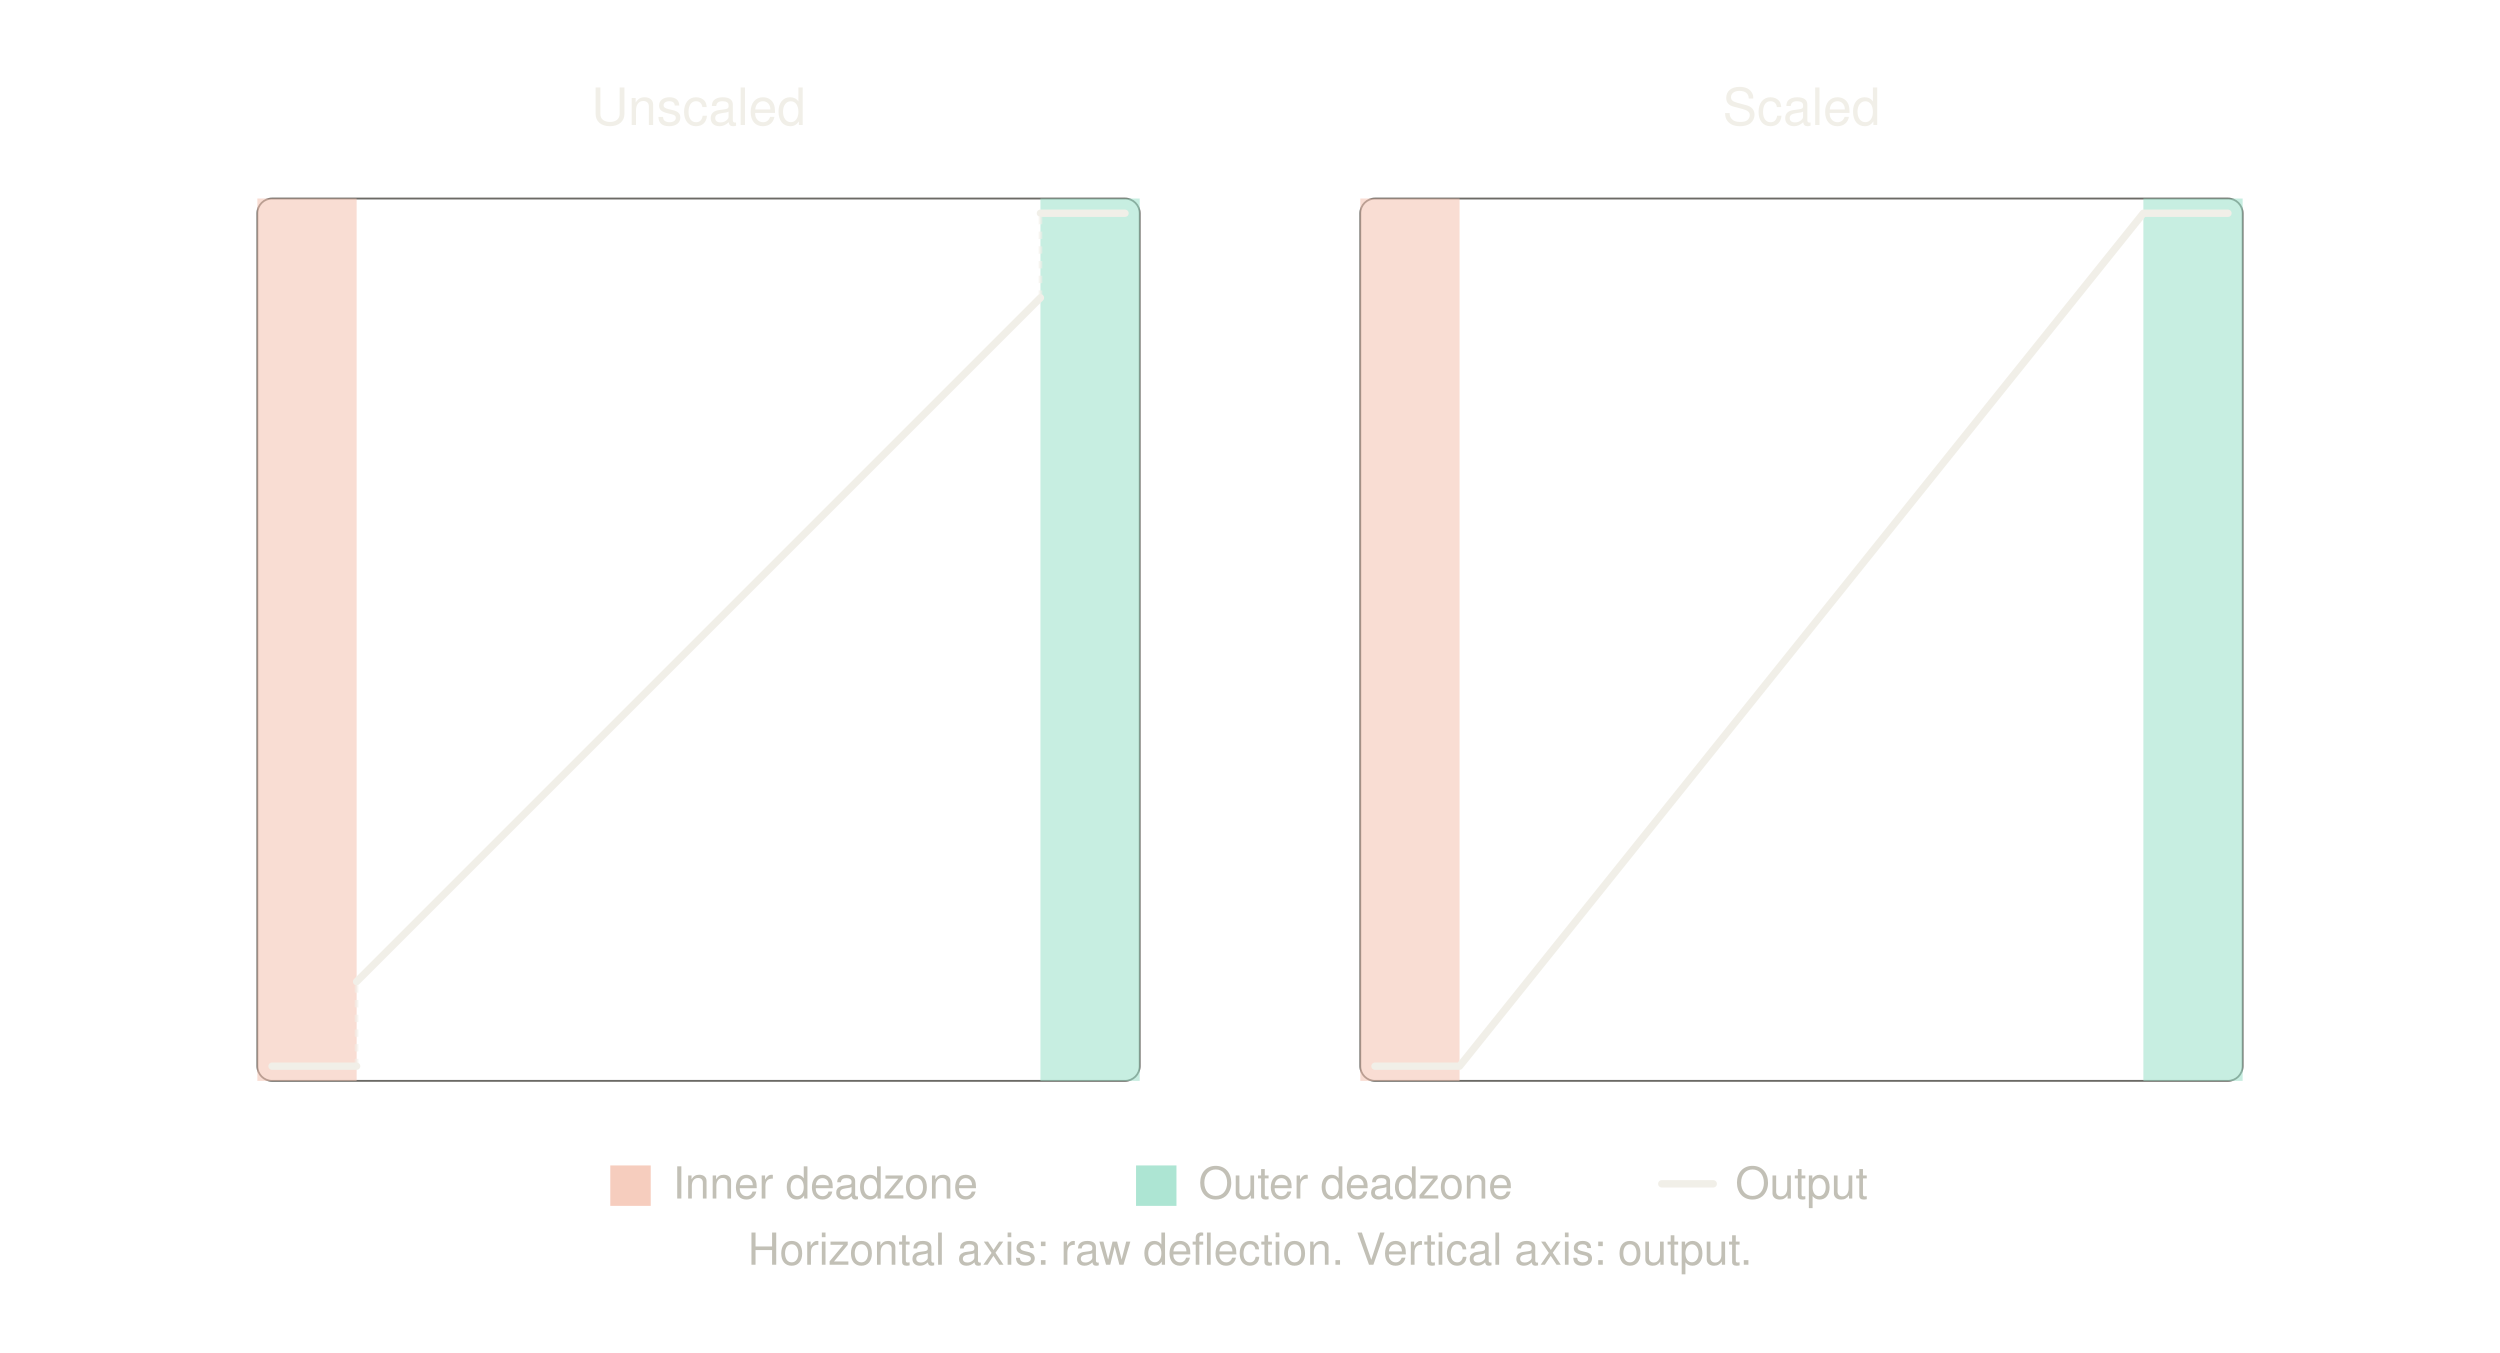
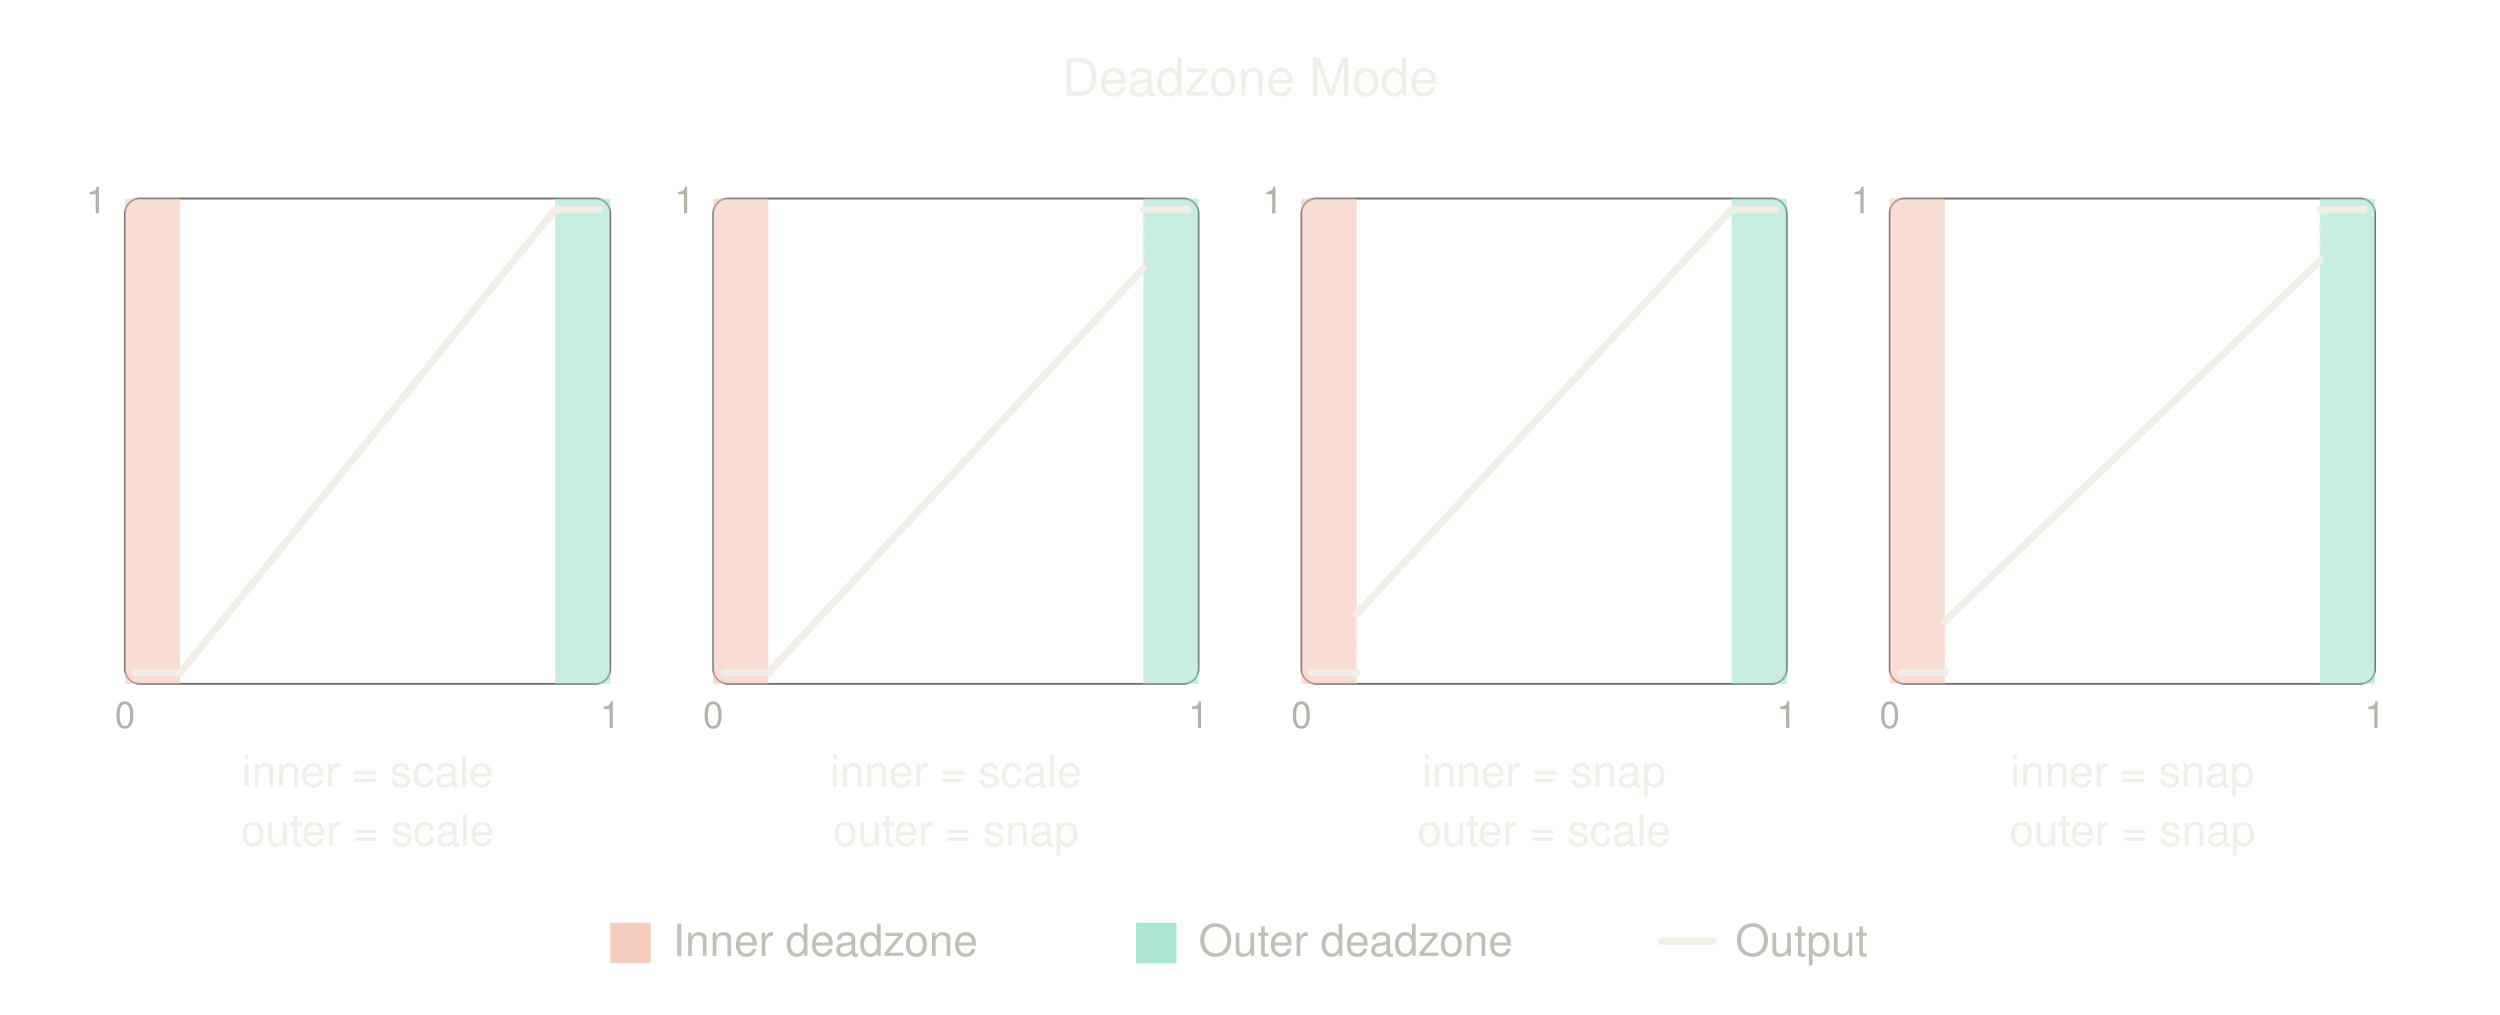
- <svg xmlns="http://www.w3.org/2000/svg" width="680" height="368" viewBox="0 0 680 368" role="img" aria-label="Unscaled and scaled deadzone response curves">
+ <svg xmlns="http://www.w3.org/2000/svg" width="680" height="276" viewBox="0 0 680 276" role="img" aria-label="Deadzone response curves for every pairing of inner and outer mode">
  <style>
  text { font-family: -apple-system, BlinkMacSystemFont, "Segoe UI", Helvetica, Arial, sans-serif; }
  .title { font-size: 14px; font-weight: 500; fill: #F1EFE8; }
+   .caption { font-size: 12px; font-weight: 500; fill: #F1EFE8; }
  .label { font-size: 12px; font-weight: 400; fill: #C2C0B6; }
  .panel { fill: none; stroke: #6B6A65; stroke-width: 0.5; }
  .inner { fill: #F5C4B3; opacity: 0.58; }
  .outer { fill: #9FE1CB; opacity: 0.58; }
  .key-i { fill: #F5C4B3; opacity: 0.85; }
  .key-o { fill: #9FE1CB; opacity: 0.85; }
  .curve { fill: none; stroke: #F1EFE8; stroke-width: 2; stroke-linecap: round; stroke-linejoin: round; }
  .riser { fill: none; stroke: #F1EFE8; stroke-width: 1; stroke-dasharray: 2 2; opacity: 0.6; }
+   .tick  { font-size: 10px; font-weight: 400; fill: #B4B2A9; }
</style>
-   <text class="title" x="190" y="34" text-anchor="middle">Unscaled</text>
-   <text class="title" x="490" y="34" text-anchor="middle">Scaled</text>
-   <rect class="panel" x="70" y="54" width="240" height="240" rx="4" />
-   <rect class="inner" x="70" y="54" width="27" height="240" />
-   <rect class="outer" x="283" y="54" width="27" height="240" />
-   <path class="curve" d="M74 290 H97" />
-   <path class="riser" d="M97 290 V267" />
-   <path class="curve" d="M97 267 L283 81" />
-   <path class="riser" d="M283 81 V58" />
-   <path class="curve" d="M283 58 H306" />
-   <rect class="panel" x="370" y="54" width="240" height="240" rx="4" />
-   <rect class="inner" x="370" y="54" width="27" height="240" />
-   <rect class="outer" x="583" y="54" width="27" height="240" />
-   <path class="curve" d="M374 290 H397 L583 58 H606" />
-   <rect class="key-i" x="166" y="317" width="11" height="11" />
-   <text class="label" x="183" y="326">Inner deadzone</text>
-   <rect class="key-o" x="309" y="317" width="11" height="11" />
-   <text class="label" x="326" y="326">Outer deadzone</text>
-   <line x1="452" y1="322" x2="466" y2="322" stroke="#F1EFE8" stroke-width="2" stroke-linecap="round" />
-   <text class="label" x="472" y="326">Output</text>
-   <text class="label" x="340" y="344" text-anchor="middle">Horizontal axis: raw deflection. Vertical axis: output.</text>
+   <text class="title" x="340" y="26" text-anchor="middle">Deadzone Mode</text>
+   <rect class="panel" x="34" y="54" width="132" height="132" rx="4" />
+   <rect class="inner" x="34" y="54" width="15" height="132" />
+   <rect class="outer" x="151" y="54" width="15" height="132" />
+   <path class="curve" d="M37 183 H49 L151 57 H163" />
+   <text class="tick" x="29" y="58" text-anchor="end">1</text>
+   <text class="tick" x="34" y="198" text-anchor="middle">0</text>
+   <text class="tick" x="166" y="198" text-anchor="middle">1</text>
+   <text class="caption" x="100" y="214" text-anchor="middle">inner = scale</text>
+   <text class="caption" x="100" y="230" text-anchor="middle">outer = scale</text>
+   <rect class="panel" x="194" y="54" width="132" height="132" rx="4" />
+   <rect class="inner" x="194" y="54" width="15" height="132" />
+   <rect class="outer" x="311" y="54" width="15" height="132" />
+   <path class="curve" d="M197 183 H209 L311 73" />
+   <path class="riser" d="M311 73 V57" />
+   <path class="curve" d="M311 57 H323" />
+   <text class="tick" x="189" y="58" text-anchor="end">1</text>
+   <text class="tick" x="194" y="198" text-anchor="middle">0</text>
+   <text class="tick" x="326" y="198" text-anchor="middle">1</text>
+   <text class="caption" x="260" y="214" text-anchor="middle">inner = scale</text>
+   <text class="caption" x="260" y="230" text-anchor="middle">outer = snap</text>
+   <rect class="panel" x="354" y="54" width="132" height="132" rx="4" />
+   <rect class="inner" x="354" y="54" width="15" height="132" />
+   <rect class="outer" x="471" y="54" width="15" height="132" />
+   <path class="curve" d="M357 183 H369" />
+   <path class="riser" d="M369 183 V167" />
+   <path class="curve" d="M369 167 L471 57 H483" />
+   <text class="tick" x="349" y="58" text-anchor="end">1</text>
+   <text class="tick" x="354" y="198" text-anchor="middle">0</text>
+   <text class="tick" x="486" y="198" text-anchor="middle">1</text>
+   <text class="caption" x="420" y="214" text-anchor="middle">inner = snap</text>
+   <text class="caption" x="420" y="230" text-anchor="middle">outer = scale</text>
+   <rect class="panel" x="514" y="54" width="132" height="132" rx="4" />
+   <rect class="inner" x="514" y="54" width="15" height="132" />
+   <rect class="outer" x="631" y="54" width="15" height="132" />
+   <path class="curve" d="M517 183 H529" />
+   <path class="riser" d="M529 183 V169" />
+   <path class="curve" d="M529 169 L631 71" />
+   <path class="riser" d="M631 71 V57" />
+   <path class="curve" d="M631 57 H643" />
+   <text class="tick" x="509" y="58" text-anchor="end">1</text>
+   <text class="tick" x="514" y="198" text-anchor="middle">0</text>
+   <text class="tick" x="646" y="198" text-anchor="middle">1</text>
+   <text class="caption" x="580" y="214" text-anchor="middle">inner = snap</text>
+   <text class="caption" x="580" y="230" text-anchor="middle">outer = snap</text>
+   <rect class="key-i" x="166" y="251" width="11" height="11" />
+   <text class="label" x="183" y="260">Inner deadzone</text>
+   <rect class="key-o" x="309" y="251" width="11" height="11" />
+   <text class="label" x="326" y="260">Outer deadzone</text>
+   <line x1="452" y1="256" x2="466" y2="256" stroke="#F1EFE8" stroke-width="2" stroke-linecap="round" />
+   <text class="label" x="472" y="260">Output</text>
</svg>
